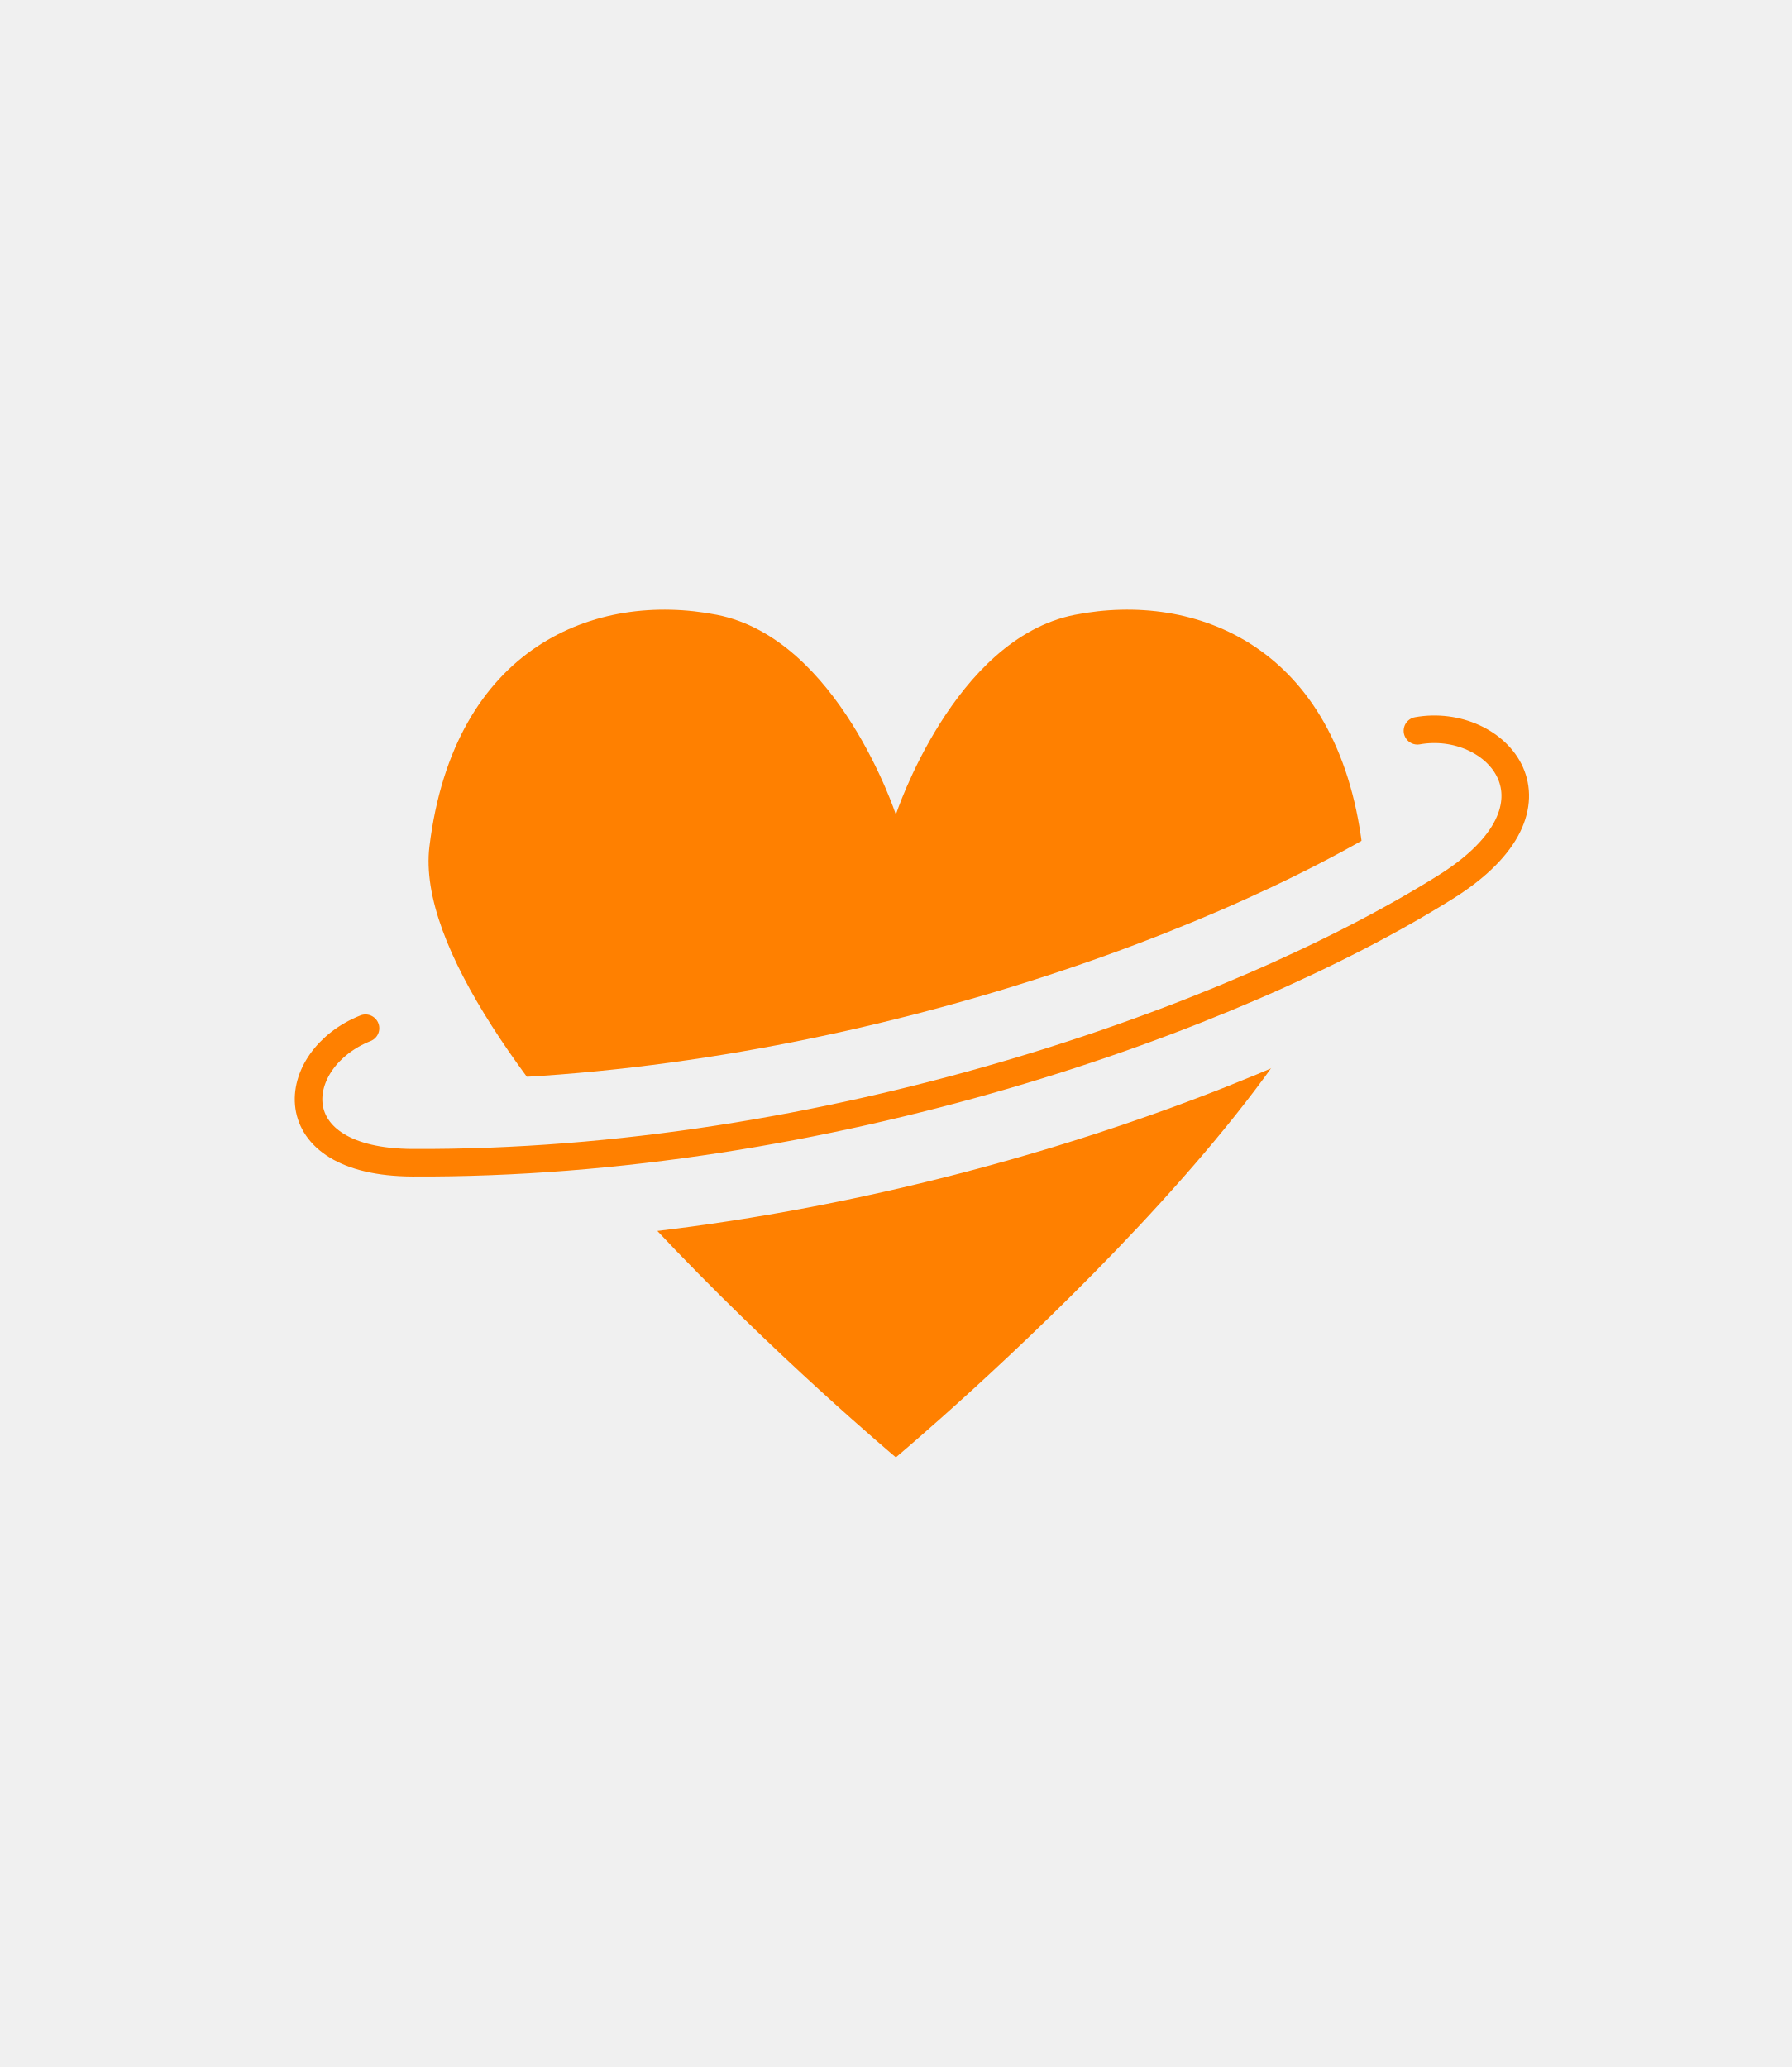
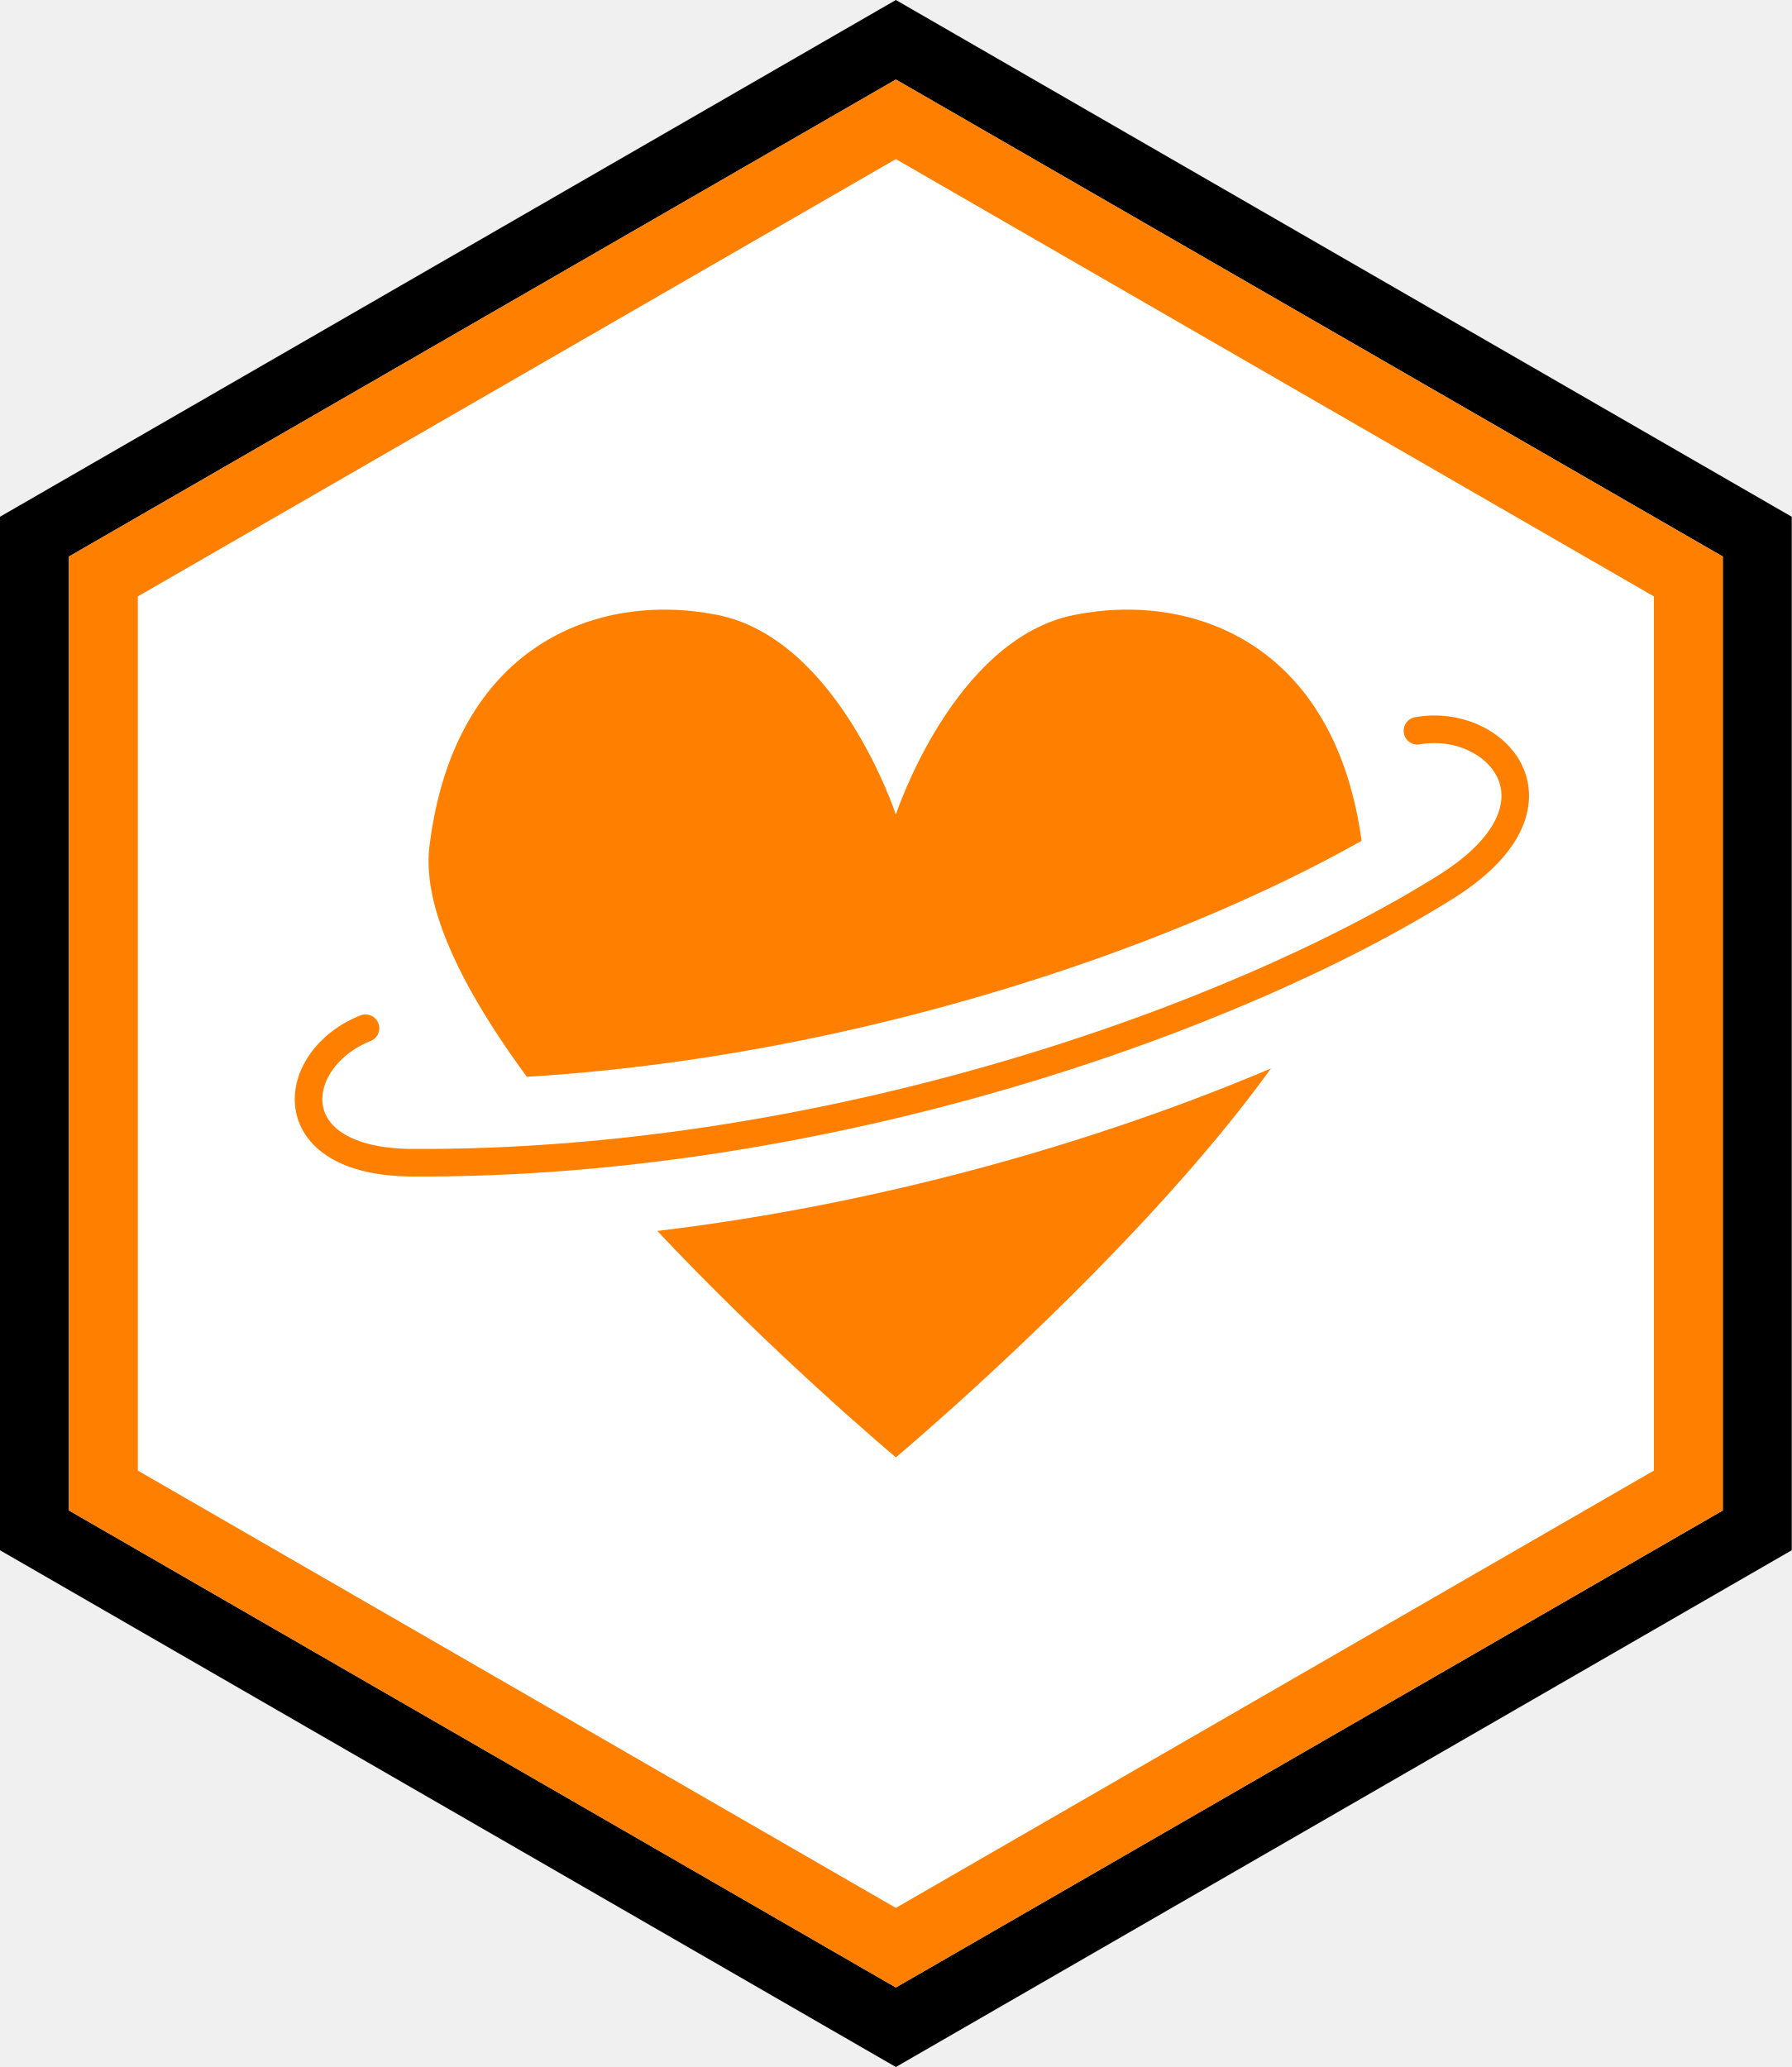
<svg xmlns="http://www.w3.org/2000/svg" viewBox="0 0 130 150" version="1.1" id="svg1" width="130" height="150" xml:space="preserve">
  <defs id="defs1">
    <mask maskUnits="userSpaceOnUse" id="mask-powermask-path-effect4">
      <path id="mask-powermask-path-effect4_box" style="fill:#ffffff;fill-opacity:1" d="M 30.095,43.242 H 99.905 V 106.758 H 30.095 Z" />
      <path style="fill:none;stroke:#000000;stroke-width:12;stroke-linecap:round;stroke-linejoin:round;stroke-dasharray:none" d="M 29.926,84.378 C 59.879,84.525 89.495,73.999 104.882,64.375" id="path4" />
    </mask>
    <filter id="mask-powermask-path-effect4_inverse" style="color-interpolation-filters:sRGB" height="100" width="100" x="-50" y="-50">
      <feColorMatrix id="mask-powermask-path-effect4_primitive1" values="1" type="saturate" result="fbSourceGraphic" />
      <feColorMatrix id="mask-powermask-path-effect4_primitive2" values="-1 0 0 0 1 0 -1 0 0 1 0 0 -1 0 1 0 0 0 1 0 " in="fbSourceGraphic" />
    </filter>
  </defs>
+   <polygon points="61.8,53.78 31,71.56 0.2,53.78 0.2,18.22 31,0.44 61.8,18.22 " fill="none" stroke="#ff3b57" stroke-width="1" id="hex-out" style="display:inline;mix-blend-mode:normal;fill:none;fill-opacity:1;stroke:#000000;stroke-width:2.465;stroke-dasharray:none;stroke-dashoffset:0;stroke-opacity:1" transform="matrix(2.029196,0,0,2.027961,2.09495,1.993413)" />
+   <path id="hex-in" style="display:inline;mix-blend-mode:normal;fill:#ffffff;stroke:#ff8000;stroke-width:5;stroke-dasharray:none;stroke-opacity:1" d="m 7.5,41.838 c 0,22.108 0,44.216 0,66.324 19.167,11.06 38.333,22.12 57.5,33.18 19.167,-11.06 38.333,-22.12 57.5,-33.18 0,-22.108 0,-44.216 0,-66.324 C 103.333,30.778 84.167,19.718 65,8.658 45.833,19.718 26.667,30.778 7.5,41.838 Z" />
  <path style="fill:#ff8000;stroke:none;stroke-linecap:square;stroke-linejoin:round;fill-opacity:1" d="M 31.16,61.412 C 32.949,46.899 43.224,42.889 52.02,44.618 60.815,46.348 65,59.114 65,59.114 c 0,0 4.185,-12.766 12.98,-14.496 8.796,-1.73 19.071,2.281 20.86,16.794 C 100.628,75.925 65,105.758 65,105.758 c 0,0 -35.628,-29.833 -33.84,-44.346 z" id="path1" mask="url(#mask-powermask-path-effect4)" />
  <path style="fill:none;stroke:#ff8000;stroke-width:2;stroke-linecap:round;stroke-linejoin:round;stroke-dasharray:none;stroke-opacity:1" d="m 26.52,74.617 c -5.568,2.205 -6.487,9.712 3.405,9.761 29.953,0.147 59.57,-10.378 74.956,-20.003 9.554,-5.976 3.664,-12.371 -2.039,-11.343" id="path2" />
</svg>
